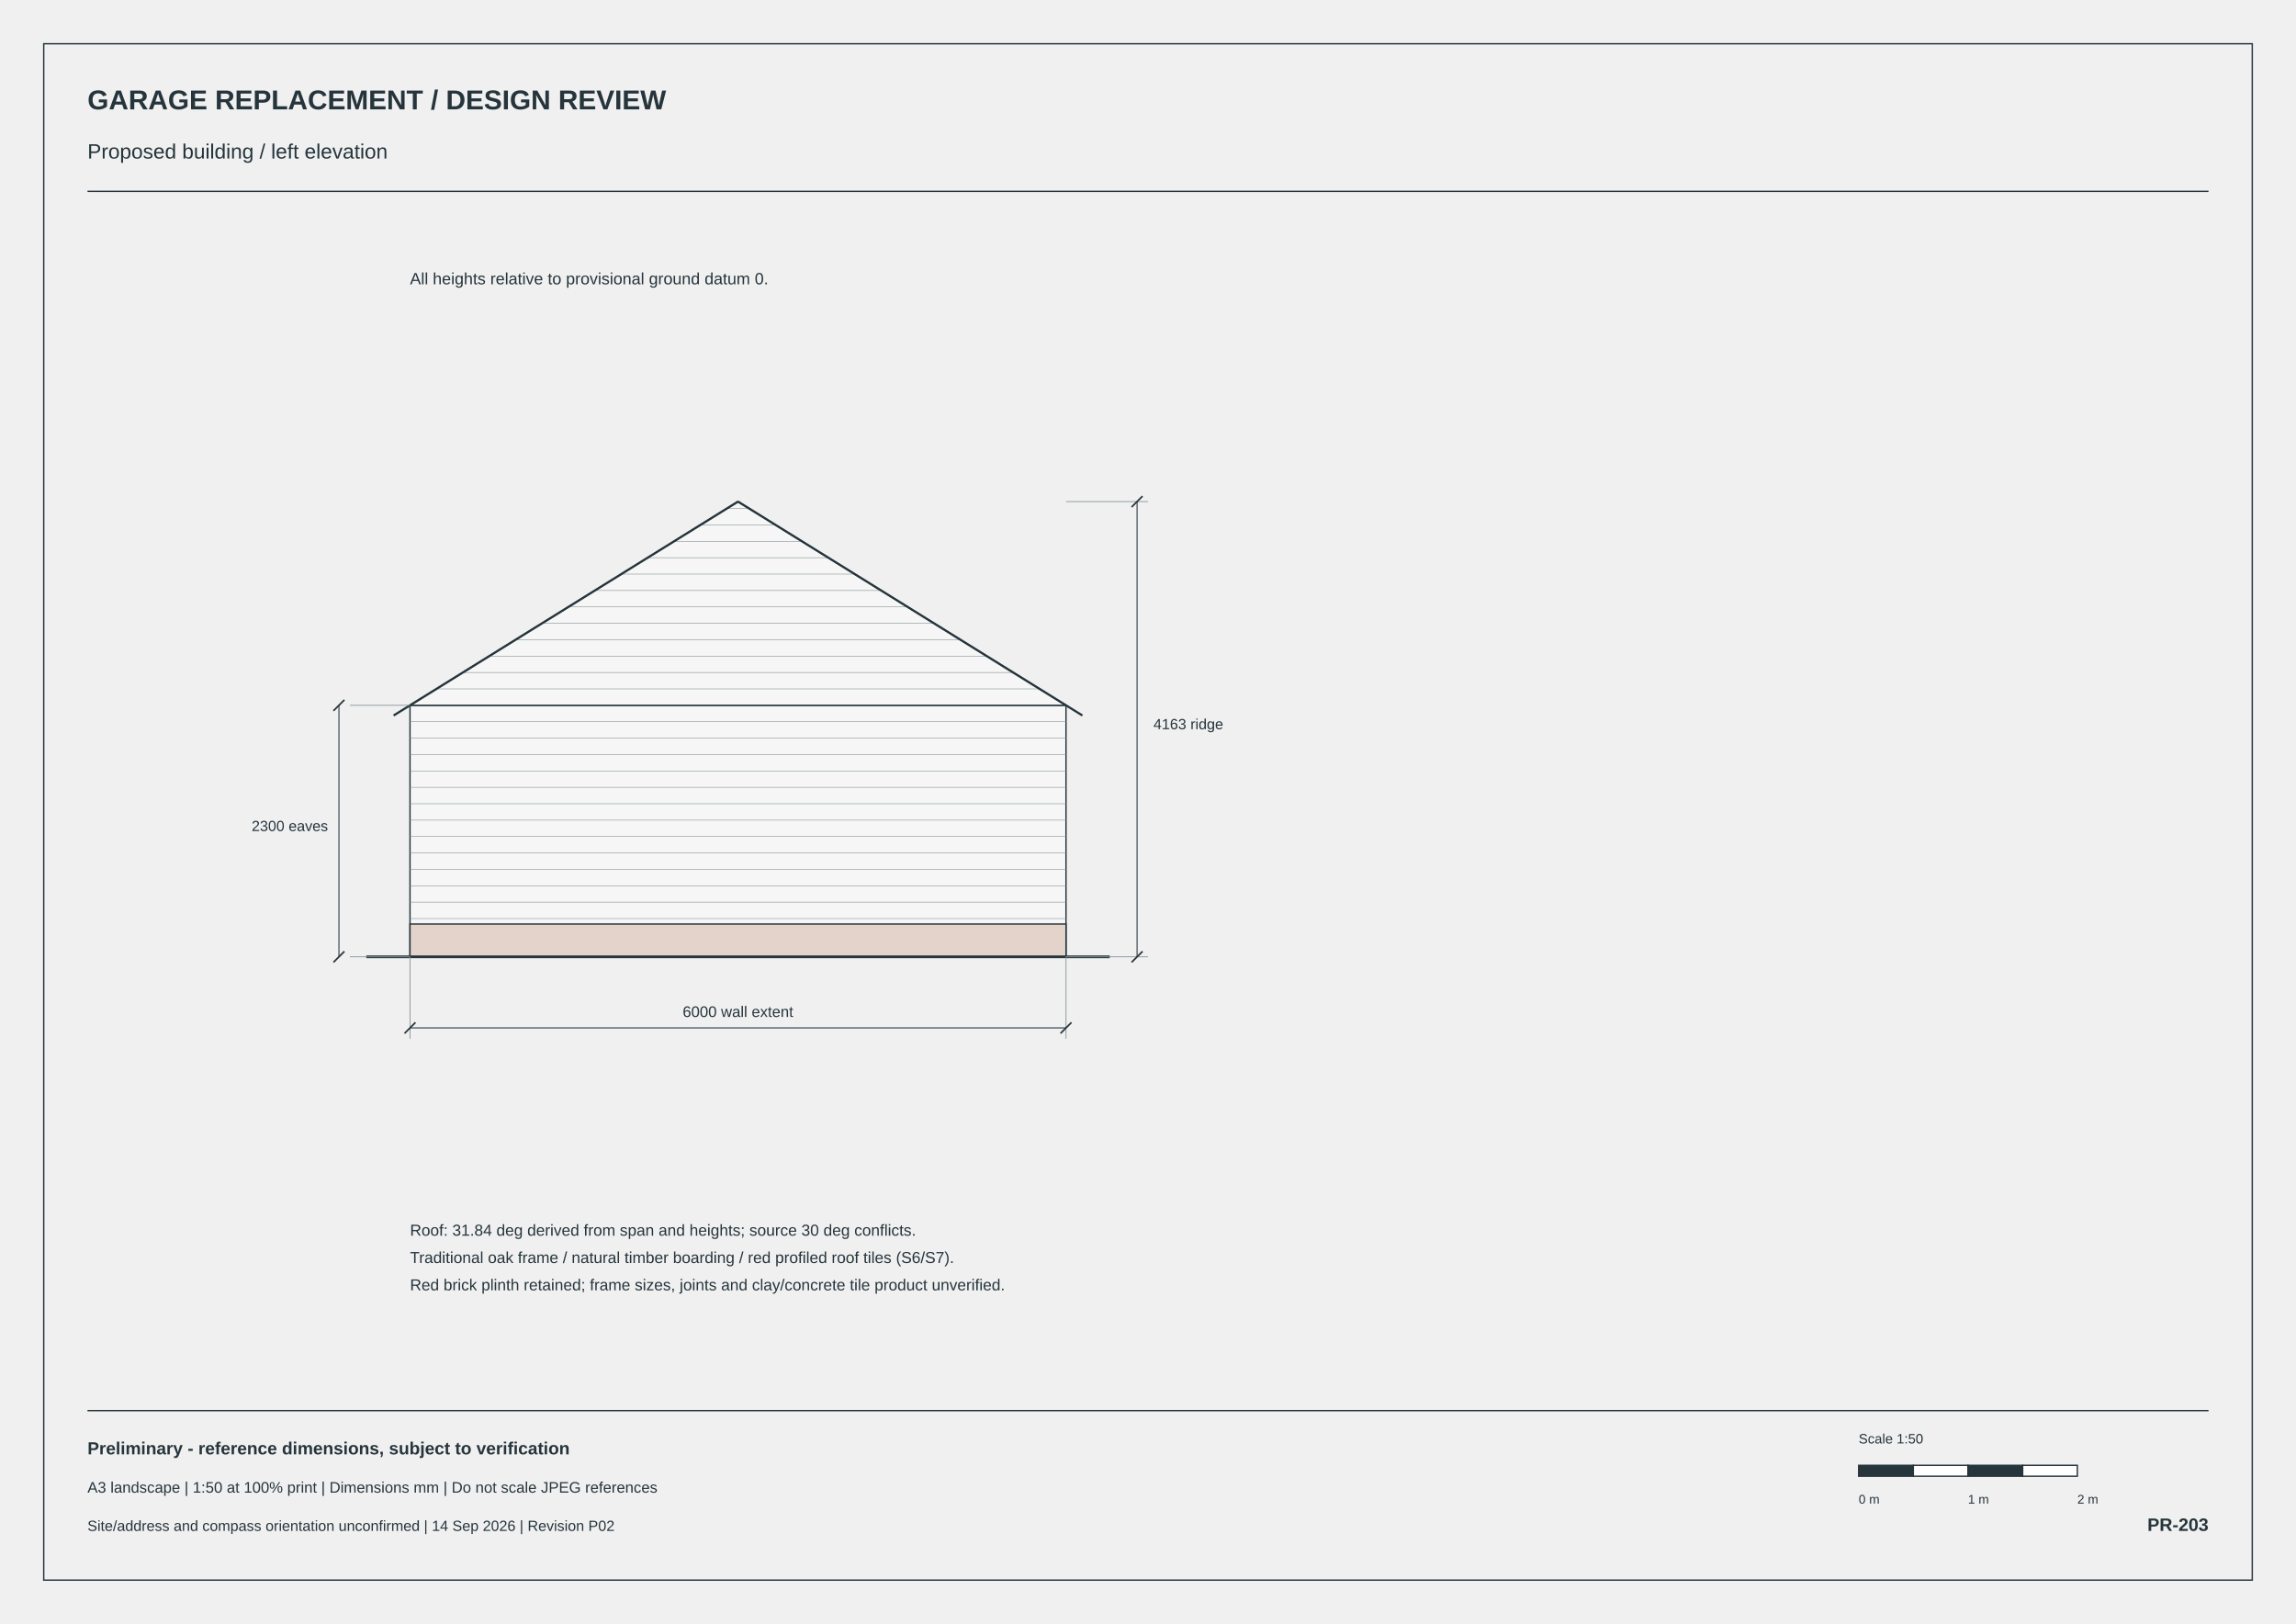
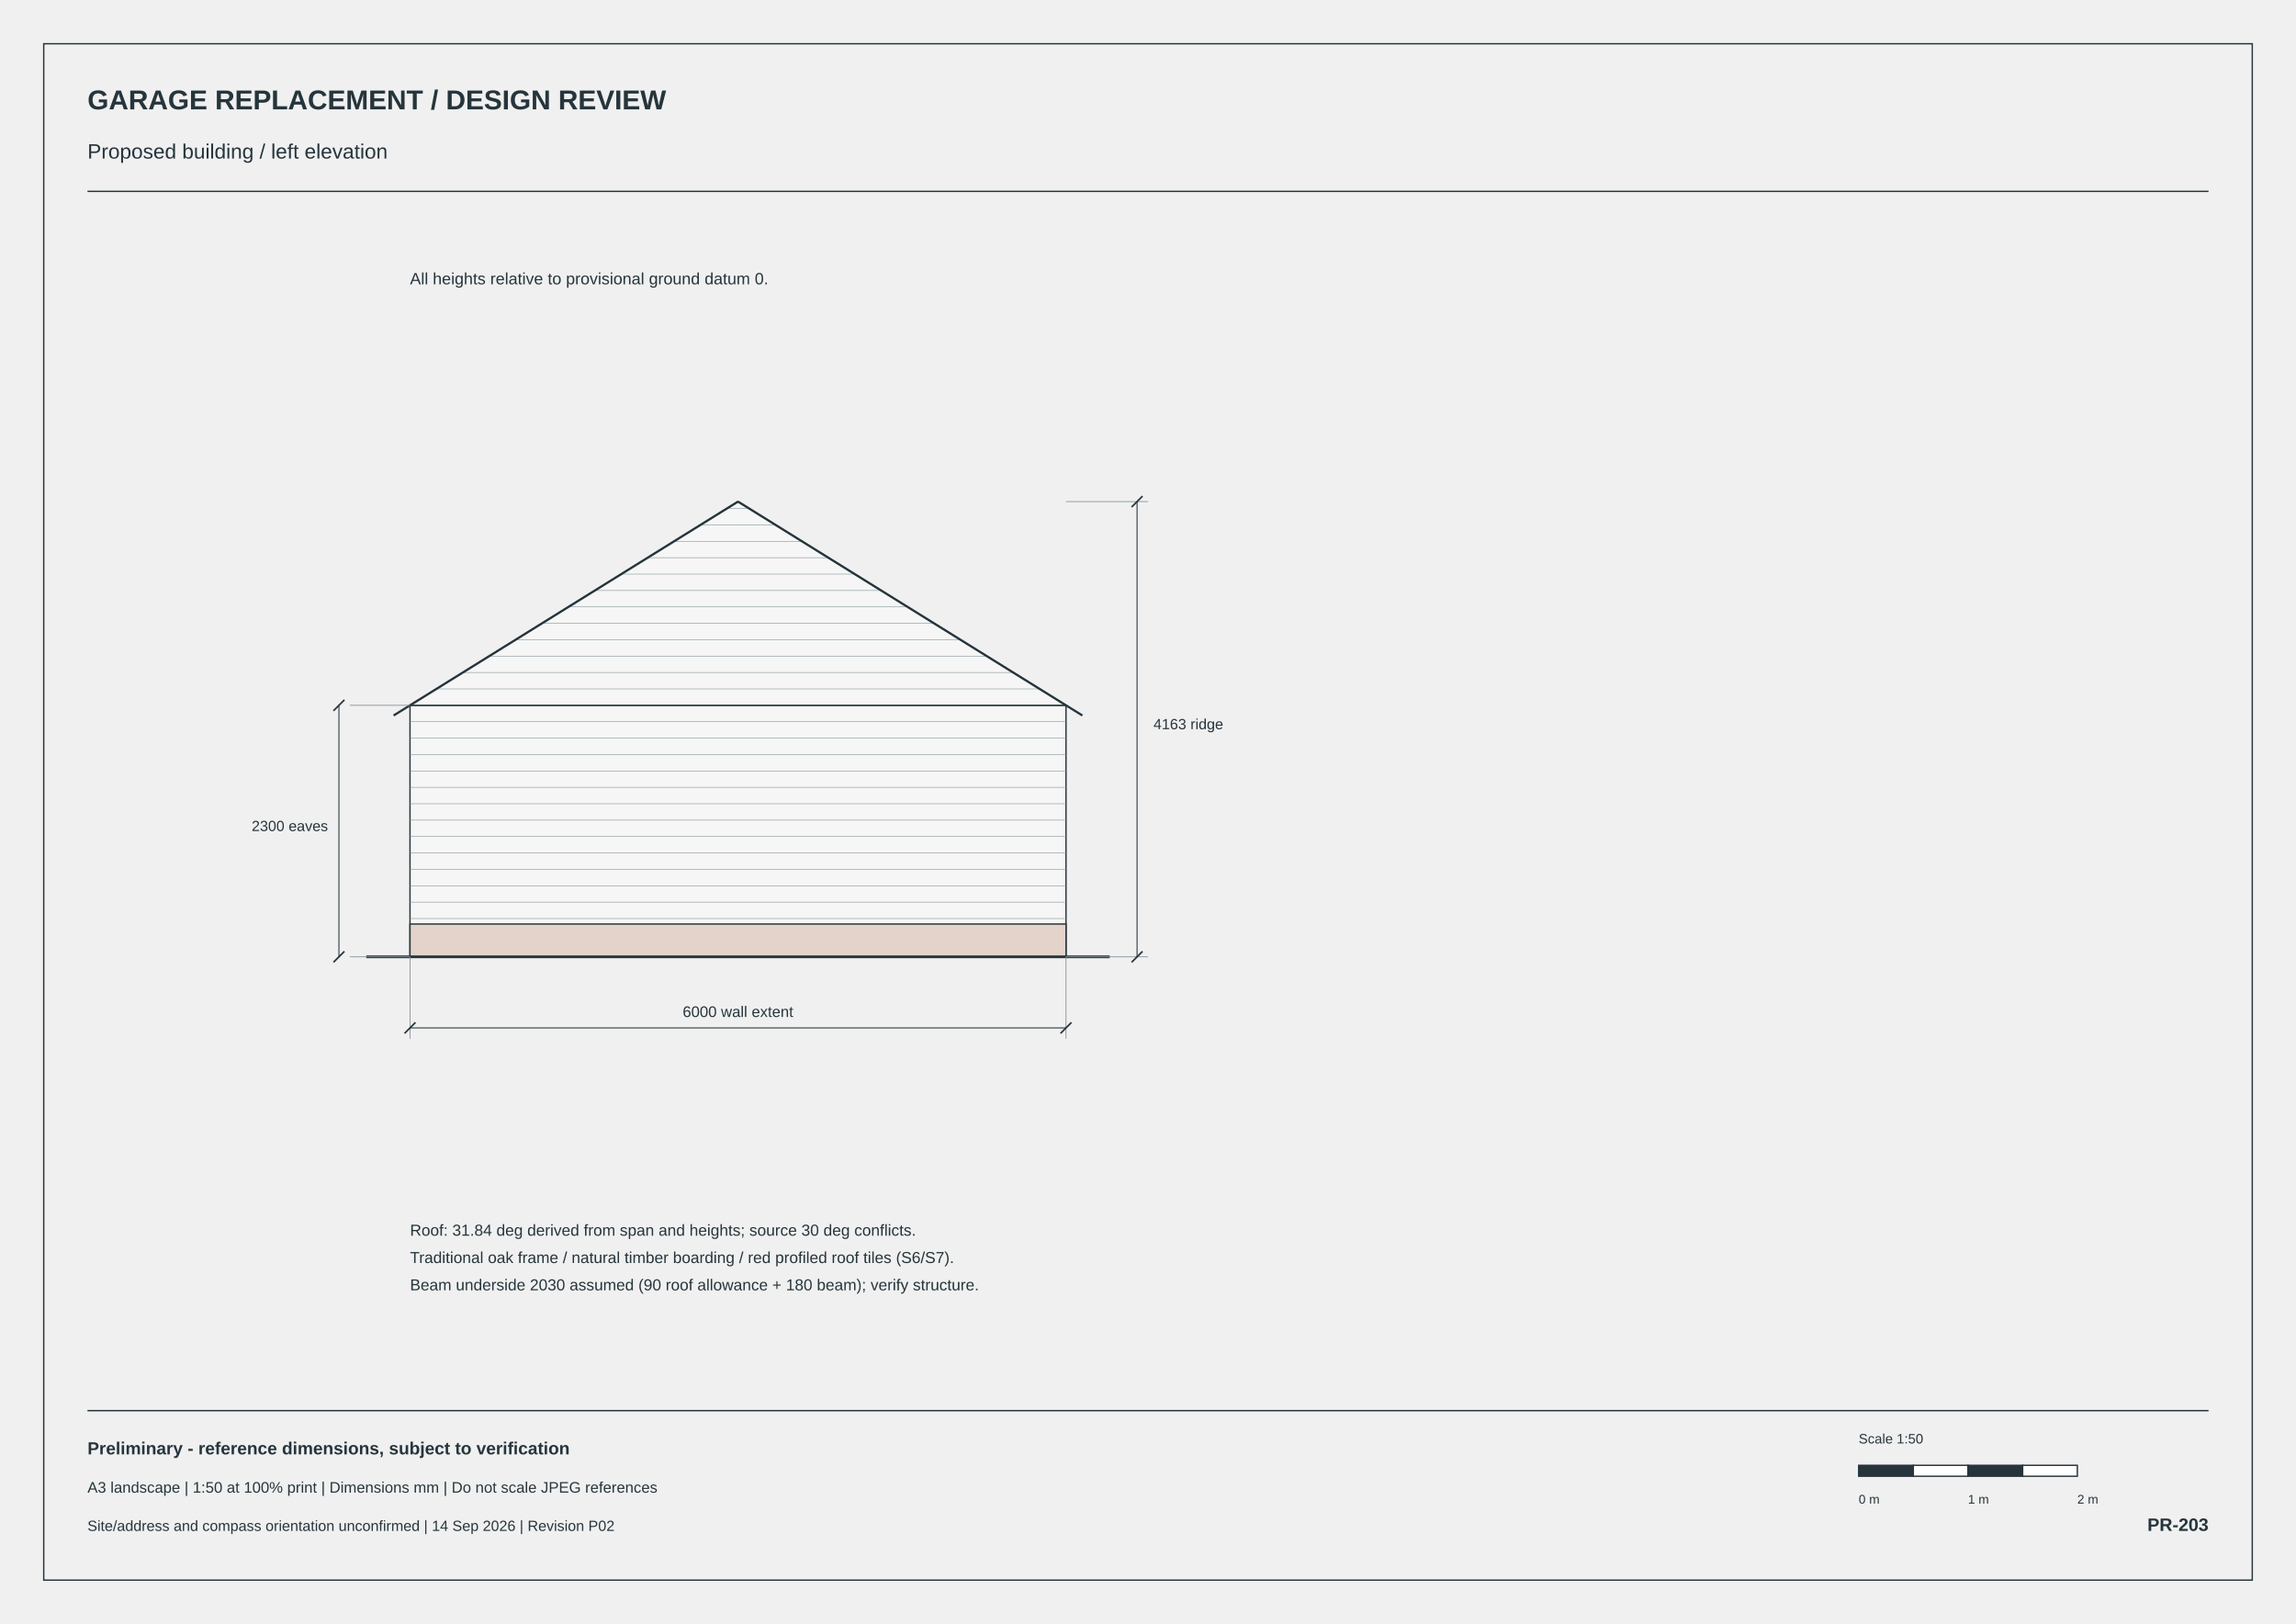
<svg xmlns="http://www.w3.org/2000/svg" width="420mm" height="297mm" viewBox="0 0 420 297">
  <polygon points="8,8 412,8 412,289 8,289" fill="none" stroke="#26353c" stroke-width="0.25" />
  <text x="16" y="20" font-family="Arial, sans-serif" font-size="5" text-anchor="start" font-weight="bold" fill="#26353c">GARAGE REPLACEMENT / DESIGN REVIEW</text>
  <text x="16" y="29" font-family="Arial, sans-serif" font-size="3.8" text-anchor="start" font-weight="normal" fill="#26353c">Proposed building / left elevation</text>
  <line x1="16" y1="35" x2="404" y2="35" stroke="#26353c" stroke-width="0.25" />
  <line x1="16" y1="258" x2="404" y2="258" stroke="#26353c" stroke-width="0.25" />
  <text x="16" y="266" font-family="Arial, sans-serif" font-size="3.2" text-anchor="start" font-weight="bold" fill="#26353c">Preliminary - reference dimensions, subject to verification</text>
  <text x="16" y="273" font-family="Arial, sans-serif" font-size="2.8" text-anchor="start" font-weight="normal" fill="#26353c">A3 landscape | 1:50 at 100% print | Dimensions mm | Do not scale JPEG references</text>
  <text x="16" y="280" font-family="Arial, sans-serif" font-size="2.7" text-anchor="start" font-weight="normal" fill="#26353c">Site/address and compass orientation unconfirmed | 14 Sep 2026 | Revision P02</text>
  <text x="404" y="280" font-family="Arial, sans-serif" font-size="3.3" text-anchor="end" font-weight="bold" fill="#26353c">PR-203</text>
  <text x="340" y="264" font-family="Arial, sans-serif" font-size="2.5" text-anchor="start" font-weight="normal" fill="#26353c">Scale 1:50</text>
  <polygon points="340,268 350,268 350,270 340,270" fill="#26353c" stroke="#26353c" stroke-width="0.25" />
  <polygon points="350,268 360,268 360,270 350,270" fill="#ffffff" stroke="#26353c" stroke-width="0.25" />
  <polygon points="360,268 370,268 370,270 360,270" fill="#26353c" stroke="#26353c" stroke-width="0.25" />
  <polygon points="370,268 380,268 380,270 370,270" fill="#ffffff" stroke="#26353c" stroke-width="0.25" />
  <text x="340" y="275" font-family="Arial, sans-serif" font-size="2.3" text-anchor="start" font-weight="normal" fill="#26353c">0 m</text>
  <text x="360" y="275" font-family="Arial, sans-serif" font-size="2.3" text-anchor="start" font-weight="normal" fill="#26353c">1 m</text>
  <text x="380" y="275" font-family="Arial, sans-serif" font-size="2.3" text-anchor="start" font-weight="normal" fill="#26353c">2 m</text>
  <polygon points="75,129.0 195.0,129.0 195.0,175.0 75,175.0" fill="#f5f6f5" stroke="#26353c" stroke-width="0.25" />
  <line x1="75" y1="132.0" x2="195.0" y2="132.0" stroke="#879399" stroke-width="0.1" />
  <line x1="75" y1="135.0" x2="195.0" y2="135.0" stroke="#879399" stroke-width="0.1" />
  <line x1="75" y1="138.0" x2="195.0" y2="138.0" stroke="#879399" stroke-width="0.1" />
  <line x1="75" y1="141.0" x2="195.0" y2="141.0" stroke="#879399" stroke-width="0.1" />
  <line x1="75" y1="144.0" x2="195.0" y2="144.0" stroke="#879399" stroke-width="0.1" />
  <line x1="75" y1="147.0" x2="195.0" y2="147.0" stroke="#879399" stroke-width="0.1" />
  <line x1="75" y1="150.0" x2="195.0" y2="150.0" stroke="#879399" stroke-width="0.1" />
  <line x1="75" y1="153.0" x2="195.0" y2="153.0" stroke="#879399" stroke-width="0.1" />
  <line x1="75" y1="156.0" x2="195.0" y2="156.0" stroke="#879399" stroke-width="0.1" />
  <line x1="75" y1="159.0" x2="195.0" y2="159.0" stroke="#879399" stroke-width="0.1" />
  <line x1="75" y1="162.0" x2="195.0" y2="162.0" stroke="#879399" stroke-width="0.1" />
  <line x1="75" y1="165.0" x2="195.0" y2="165.0" stroke="#879399" stroke-width="0.1" />
  <line x1="75" y1="168.0" x2="195.0" y2="168.0" stroke="#879399" stroke-width="0.1" />
  <line x1="75" y1="171.0" x2="195.0" y2="171.0" stroke="#879399" stroke-width="0.1" />
  <line x1="75" y1="174.0" x2="195.0" y2="174.0" stroke="#879399" stroke-width="0.1" />
  <polygon points="75,129.0 135.0,91.74 195.0,129.0" fill="#f5f6f5" stroke="#26353c" stroke-width="0.25" />
  <line x1="79.831" y1="126.0" x2="190.169" y2="126.0" stroke="#879399" stroke-width="0.1" />
  <line x1="84.662" y1="123.0" x2="185.338" y2="123.0" stroke="#879399" stroke-width="0.1" />
  <line x1="89.493" y1="120.0" x2="180.507" y2="120.0" stroke="#879399" stroke-width="0.1" />
  <line x1="94.324" y1="117.0" x2="175.676" y2="117.0" stroke="#879399" stroke-width="0.1" />
  <line x1="99.155" y1="114.0" x2="170.845" y2="114.0" stroke="#879399" stroke-width="0.1" />
  <line x1="103.986" y1="111.0" x2="166.014" y2="111.0" stroke="#879399" stroke-width="0.1" />
  <line x1="108.816" y1="108.0" x2="161.184" y2="108.0" stroke="#879399" stroke-width="0.1" />
  <line x1="113.647" y1="105.0" x2="156.353" y2="105.0" stroke="#879399" stroke-width="0.1" />
  <line x1="118.478" y1="102.0" x2="151.522" y2="102.0" stroke="#879399" stroke-width="0.1" />
  <line x1="123.309" y1="99.0" x2="146.691" y2="99.0" stroke="#879399" stroke-width="0.1" />
  <line x1="128.14" y1="96.0" x2="141.86" y2="96.0" stroke="#879399" stroke-width="0.1" />
  <line x1="132.971" y1="93.0" x2="137.029" y2="93.0" stroke="#879399" stroke-width="0.1" />
  <polygon points="75,169.0 195.0,169.0 195.0,175.0 75,175.0" fill="#e3d3cb" stroke="#26353c" stroke-width="0.25" />
  <line x1="72.0" y1="130.863" x2="135.0" y2="91.74" stroke="#26353c" stroke-width="0.4" />
  <line x1="135.0" y1="91.74" x2="198.0" y2="130.863" stroke="#26353c" stroke-width="0.4" />
  <line x1="67" y1="175" x2="203.0" y2="175" stroke="#26353c" stroke-width="0.5" />
  <line x1="75" y1="175" x2="75" y2="190" stroke="#879399" stroke-width="0.15" />
  <line x1="74" y1="189" x2="76" y2="187" stroke="#26353c" stroke-width="0.3" />
  <line x1="195.0" y1="175" x2="195.0" y2="190" stroke="#879399" stroke-width="0.15" />
  <line x1="194.0" y1="189" x2="196.0" y2="187" stroke="#26353c" stroke-width="0.3" />
  <line x1="75" y1="188" x2="195.0" y2="188" stroke="#26353c" stroke-width="0.18" />
  <text x="135.0" y="186" font-family="Arial, sans-serif" font-size="2.8" text-anchor="middle" font-weight="normal" fill="#26353c">6000 wall extent</text>
  <line x1="195.0" y1="91.74" x2="210.0" y2="91.74" stroke="#879399" stroke-width="0.15" />
  <line x1="207.0" y1="92.74" x2="209.0" y2="90.74" stroke="#26353c" stroke-width="0.3" />
  <line x1="195.0" y1="175" x2="210.0" y2="175" stroke="#879399" stroke-width="0.15" />
  <line x1="207.0" y1="176" x2="209.0" y2="174" stroke="#26353c" stroke-width="0.3" />
  <line x1="208.0" y1="91.74" x2="208.0" y2="175" stroke="#26353c" stroke-width="0.18" />
  <text x="211.0" y="133.37" font-family="Arial, sans-serif" font-size="2.7" text-anchor="start" font-weight="normal" fill="#26353c">4163 ridge</text>
  <line x1="75" y1="129.0" x2="64" y2="129.0" stroke="#879399" stroke-width="0.15" />
  <line x1="61" y1="130.0" x2="63" y2="128.0" stroke="#26353c" stroke-width="0.3" />
  <line x1="75" y1="175" x2="64" y2="175" stroke="#879399" stroke-width="0.15" />
  <line x1="61" y1="176" x2="63" y2="174" stroke="#26353c" stroke-width="0.3" />
  <line x1="62" y1="129.0" x2="62" y2="175" stroke="#26353c" stroke-width="0.18" />
  <text x="60" y="152.0" font-family="Arial, sans-serif" font-size="2.7" text-anchor="end" font-weight="normal" fill="#26353c">2300 eaves</text>
  <text x="75" y="52" font-family="Arial, sans-serif" font-size="3" text-anchor="start" font-weight="normal" fill="#26353c">All heights relative to provisional ground datum 0.</text>
  <text x="75" y="226" font-family="Arial, sans-serif" font-size="2.9" text-anchor="start" font-weight="normal" fill="#26353c">Roof: 31.84 deg derived from span and heights; source 30 deg conflicts.</text>
  <text x="75" y="231" font-family="Arial, sans-serif" font-size="2.9" text-anchor="start" font-weight="normal" fill="#26353c">Traditional oak frame / natural timber boarding / red profiled roof tiles (S6/S7).</text>
-   <text x="75" y="236" font-family="Arial, sans-serif" font-size="2.9" text-anchor="start" font-weight="normal" fill="#26353c">Red brick plinth retained; frame sizes, joints and clay/concrete tile product unverified.</text>
+   <text x="75" y="236" font-family="Arial, sans-serif" font-size="2.9" text-anchor="start" font-weight="normal" fill="#26353c">Beam underside 2030 assumed (90 roof allowance + 180 beam); verify structure.</text>
</svg>
